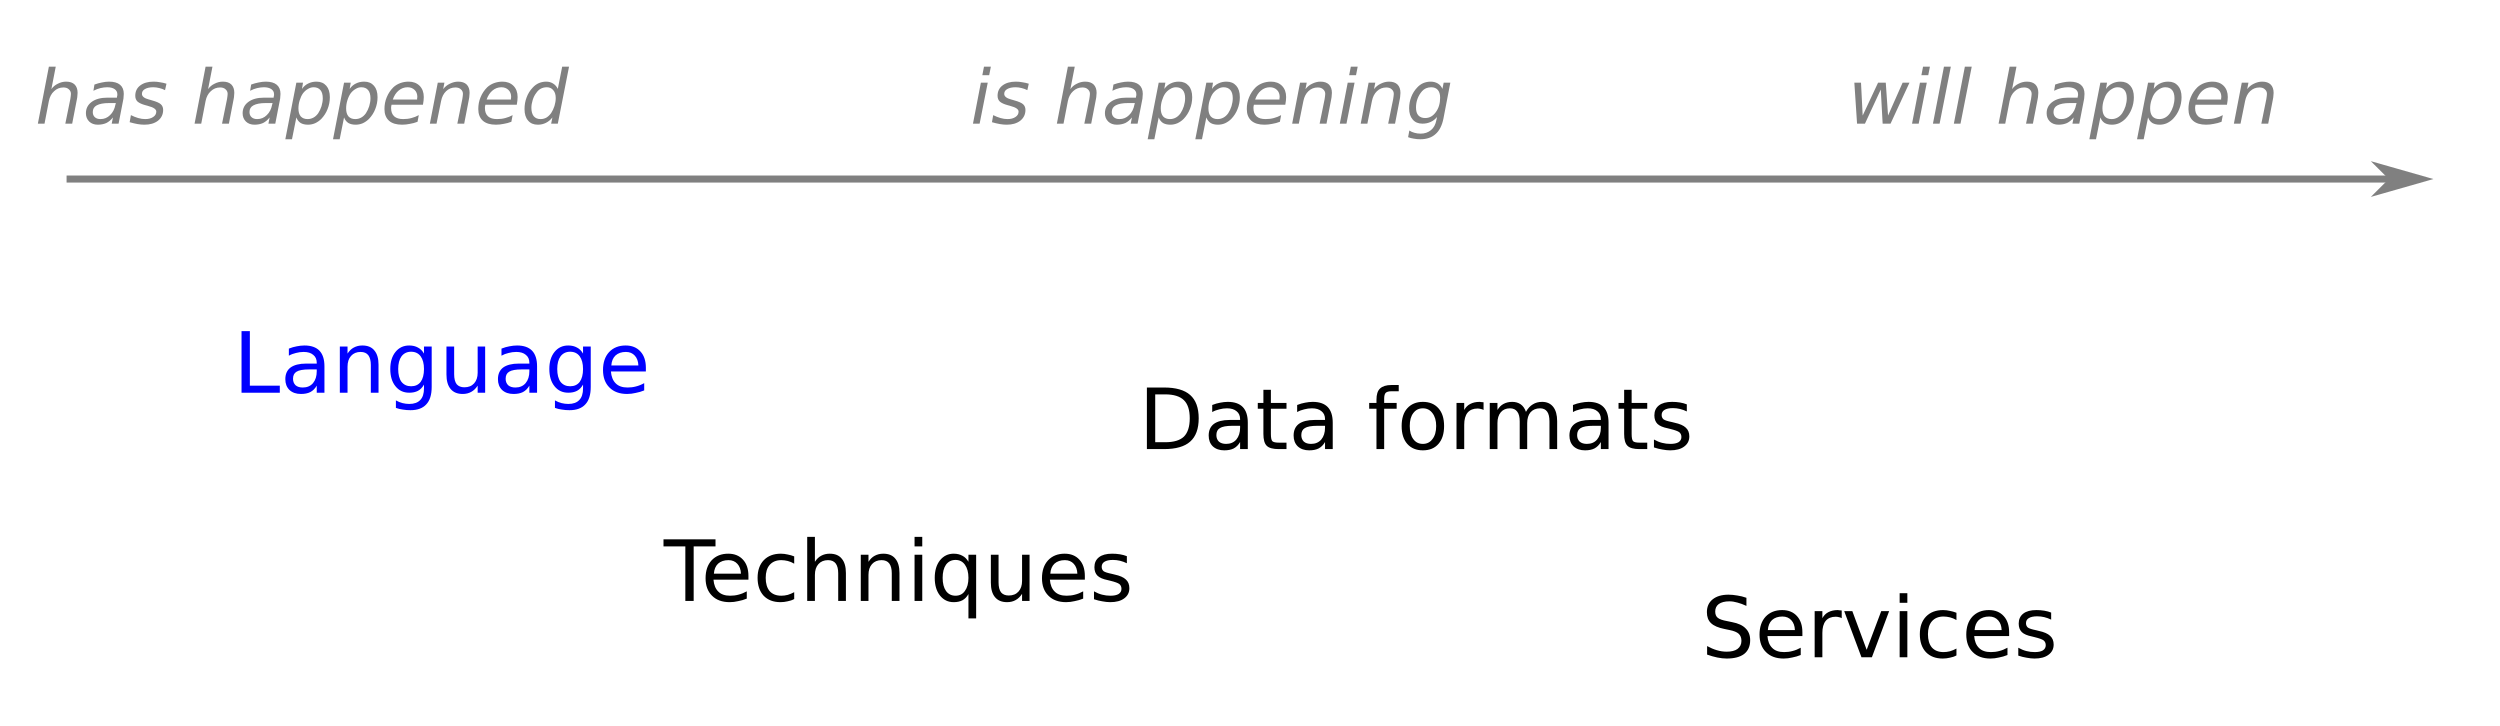
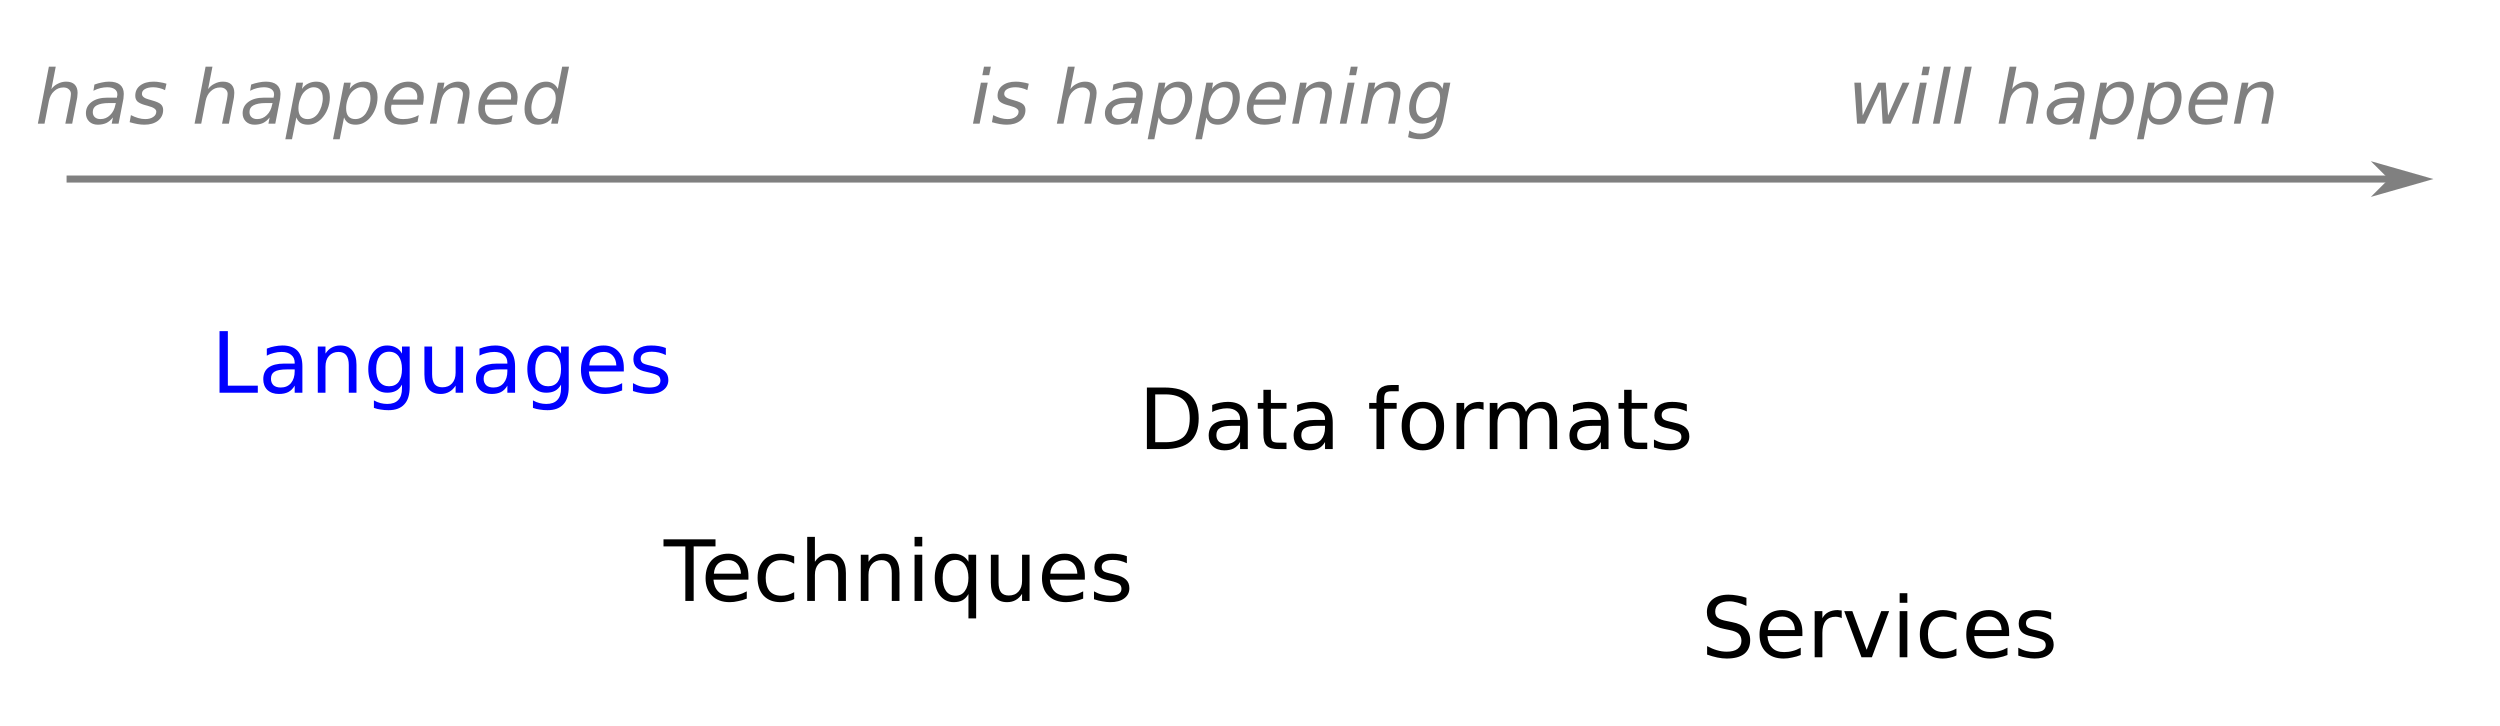
<svg xmlns="http://www.w3.org/2000/svg" width="187.76mm" height="54.453mm" viewBox="0 0 187.76 54.453" version="1.1" id="svg1388">
  <defs id="defs1382">
    <marker orient="auto" refY="0" refX="0" id="Arrow1Mend" style="overflow:visible">
      <path id="path1960" d="M 0,0 5,-5 -12.5,0 5,5 Z" style="fill:#808080;fill-opacity:1;fill-rule:evenodd;stroke:#808080;stroke-width:1pt;stroke-opacity:1" transform="matrix(-0.4,0,0,-0.4,-4,0)" />
    </marker>
  </defs>
  <g id="layer1" transform="translate(-12.48485,-76.40812)">
-     <text xml:space="preserve" style="font-style:normal;font-variant:normal;font-weight:normal;font-stretch:normal;font-size:6.35px;line-height:1.1;font-family:'DejaVu Sans';-inkscape-font-specification:'DejaVu Sans';text-align:center;letter-spacing:0px;word-spacing:0px;text-anchor:middle;fill:#0000ff;fill-opacity:1;stroke:none;stroke-width:0.265;" x="50.714" y="105.902" id="text1935">
-       <tspan id="tspan1933" x="50.714" y="105.902" style="font-size:6.35px;stroke-width:0.265;fill:#0000ff;">Language</tspan>
+     <text xml:space="preserve" style="font-style:normal;font-variant:normal;font-weight:normal;font-stretch:normal;font-size:6.35px;line-height:1.1;font-family:'DejaVu Sans';-inkscape-font-specification:'DejaVu Sans';text-align:center;letter-spacing:0px;word-spacing:0px;text-anchor:middle;fill:#0000ff;fill-opacity:1;stroke:none;stroke-width:0.265;font-variant-ligatures:normal;font-variant-position:normal;font-variant-caps:normal;font-variant-numeric:normal;font-variant-alternates:normal;font-variant-east_asian:normal;font-feature-settings:normal;text-indent:0;text-decoration:none;text-decoration-line:none;text-decoration-style:solid;text-decoration-color:#000000;text-transform:none;writing-mode:lr-tb;direction:ltr;text-orientation:mixed;dominant-baseline:auto;baseline-shift:baseline;white-space:normal;shape-padding:0;opacity:1;vector-effect:none;stroke-linecap:butt;stroke-linejoin:miter;stroke-miterlimit:4;stroke-dasharray:none;stroke-dashoffset:0;stroke-opacity:1;" x="50.714" y="105.902" id="text1935">
+       <tspan id="tspan1933" x="50.714" y="105.902" style="font-size:6.35px;stroke-width:0.265;font-style:normal;font-variant:normal;font-weight:normal;font-stretch:normal;line-height:1.1;font-family:'DejaVu Sans';-inkscape-font-specification:'DejaVu Sans';font-variant-ligatures:normal;font-variant-position:normal;font-variant-caps:normal;font-variant-numeric:normal;font-variant-alternates:normal;font-variant-east_asian:normal;font-feature-settings:normal;text-indent:0;text-align:center;text-decoration:none;text-decoration-line:none;text-decoration-style:solid;text-decoration-color:#000000;letter-spacing:0px;word-spacing:0px;text-transform:none;writing-mode:lr-tb;direction:ltr;text-orientation:mixed;dominant-baseline:auto;baseline-shift:baseline;text-anchor:middle;white-space:normal;shape-padding:0;vector-effect:none;fill:#0000ff;fill-opacity:1;stroke:none;stroke-linecap:butt;stroke-linejoin:miter;stroke-miterlimit:4;stroke-dasharray:none;stroke-dashoffset:0;stroke-opacity:1;">Languages</tspan>
    </text>
    <text xml:space="preserve" style="font-style:normal;font-variant:normal;font-weight:normal;font-stretch:normal;font-size:6.35px;line-height:1.1;font-family:'DejaVu Sans';-inkscape-font-specification:'DejaVu Sans';text-align:center;letter-spacing:0px;word-spacing:0px;text-anchor:middle;fill:#000000;fill-opacity:1;stroke:none;stroke-width:0.265" x="85.019" y="121.538" id="text1939">
      <tspan id="tspan1937" x="85.019" y="121.538" style="font-size:6.35px;stroke-width:0.265">Techniques</tspan>
    </text>
    <text xml:space="preserve" style="font-style:normal;font-variant:normal;font-weight:normal;font-stretch:normal;font-size:6.35px;line-height:1.1;font-family:'DejaVu Sans';-inkscape-font-specification:'DejaVu Sans';text-align:center;letter-spacing:0px;word-spacing:0px;text-anchor:middle;fill:#000000;fill-opacity:1;stroke:none;stroke-width:0.265" x="123.879" y="110.136" id="text1943">
      <tspan id="tspan1941" x="123.879" y="110.136" style="font-size:6.35px;stroke-width:0.265">Data formats</tspan>
    </text>
-     <text xml:space="preserve" style="font-style:normal;font-variant:normal;font-weight:normal;font-stretch:normal;font-size:6.35px;line-height:1.1;font-family:'DejaVu Sans';-inkscape-font-specification:'DejaVu Sans';text-align:center;letter-spacing:0px;word-spacing:0px;text-anchor:middle;fill:#000000;fill-opacity:1;stroke:none;stroke-width:0.265" x="158.691" y="125.771" id="text1947">
-       <tspan id="tspan1945" x="158.691" y="125.771" style="font-size:6.35px;stroke-width:0.265">Services</tspan>
+     <text xml:space="preserve" style="font-style:normal;font-variant:normal;font-weight:normal;font-stretch:normal;font-size:6.35px;line-height:1.1;font-family:'DejaVu Sans';-inkscape-font-specification:'DejaVu Sans';text-align:center;letter-spacing:0px;word-spacing:0px;text-anchor:middle;fill:#000000;fill-opacity:1;stroke:none;stroke-width:0.265;" x="158.691" y="125.771" id="text1947">
+       <tspan id="tspan1945" x="158.691" y="125.771" style="font-size:6.35px;stroke-width:0.265;fill:#000000;">Services</tspan>
    </text>
    <path style="opacity:1;vector-effect:none;fill:none;fill-opacity:1;stroke:#808080;stroke-width:0.529;stroke-linecap:butt;stroke-linejoin:miter;stroke-miterlimit:4;stroke-dasharray:none;stroke-dashoffset:0;stroke-opacity:1;marker-end:url(#Arrow1Mend)" d="M 17.485,89.855 H 194.202" id="path1949" />
    <text xml:space="preserve" style="font-style:normal;font-variant:normal;font-weight:normal;font-stretch:normal;font-size:5.644px;line-height:1.1;font-family:'DejaVu Sans';-inkscape-font-specification:'DejaVu Sans';text-align:center;letter-spacing:0px;word-spacing:0px;text-anchor:middle;fill:#808080;fill-opacity:1;stroke:none;stroke-width:0.265" x="39.645" y="85.697" id="text2258">
      <tspan id="tspan2256" x="39.645" y="85.697" style="font-style:italic;fill:#808080;stroke-width:0.265">has happened</tspan>
    </text>
    <text id="text2316" y="85.697" x="171.937" style="font-style:normal;font-variant:normal;font-weight:normal;font-stretch:normal;font-size:5.644px;line-height:1.1;font-family:'DejaVu Sans';-inkscape-font-specification:'DejaVu Sans';text-align:center;letter-spacing:0px;word-spacing:0px;text-anchor:middle;fill:#808080;fill-opacity:1;stroke:none;stroke-width:0.265" xml:space="preserve">
      <tspan style="font-style:italic;fill:#808080;stroke-width:0.265" y="85.697" x="171.937" id="tspan2314">will happen</tspan>
    </text>
    <text id="text2332" y="85.697" x="107.981" style="font-style:normal;font-variant:normal;font-weight:normal;font-stretch:normal;font-size:5.644px;line-height:1.1;font-family:'DejaVu Sans';-inkscape-font-specification:'DejaVu Sans';text-align:center;letter-spacing:0px;word-spacing:0px;text-anchor:middle;fill:#808080;fill-opacity:1;stroke:none;stroke-width:0.265" xml:space="preserve">
      <tspan style="font-style:italic;fill:#808080;stroke-width:0.265" y="85.697" x="107.981" id="tspan2330">is happening</tspan>
    </text>
  </g>
</svg>
